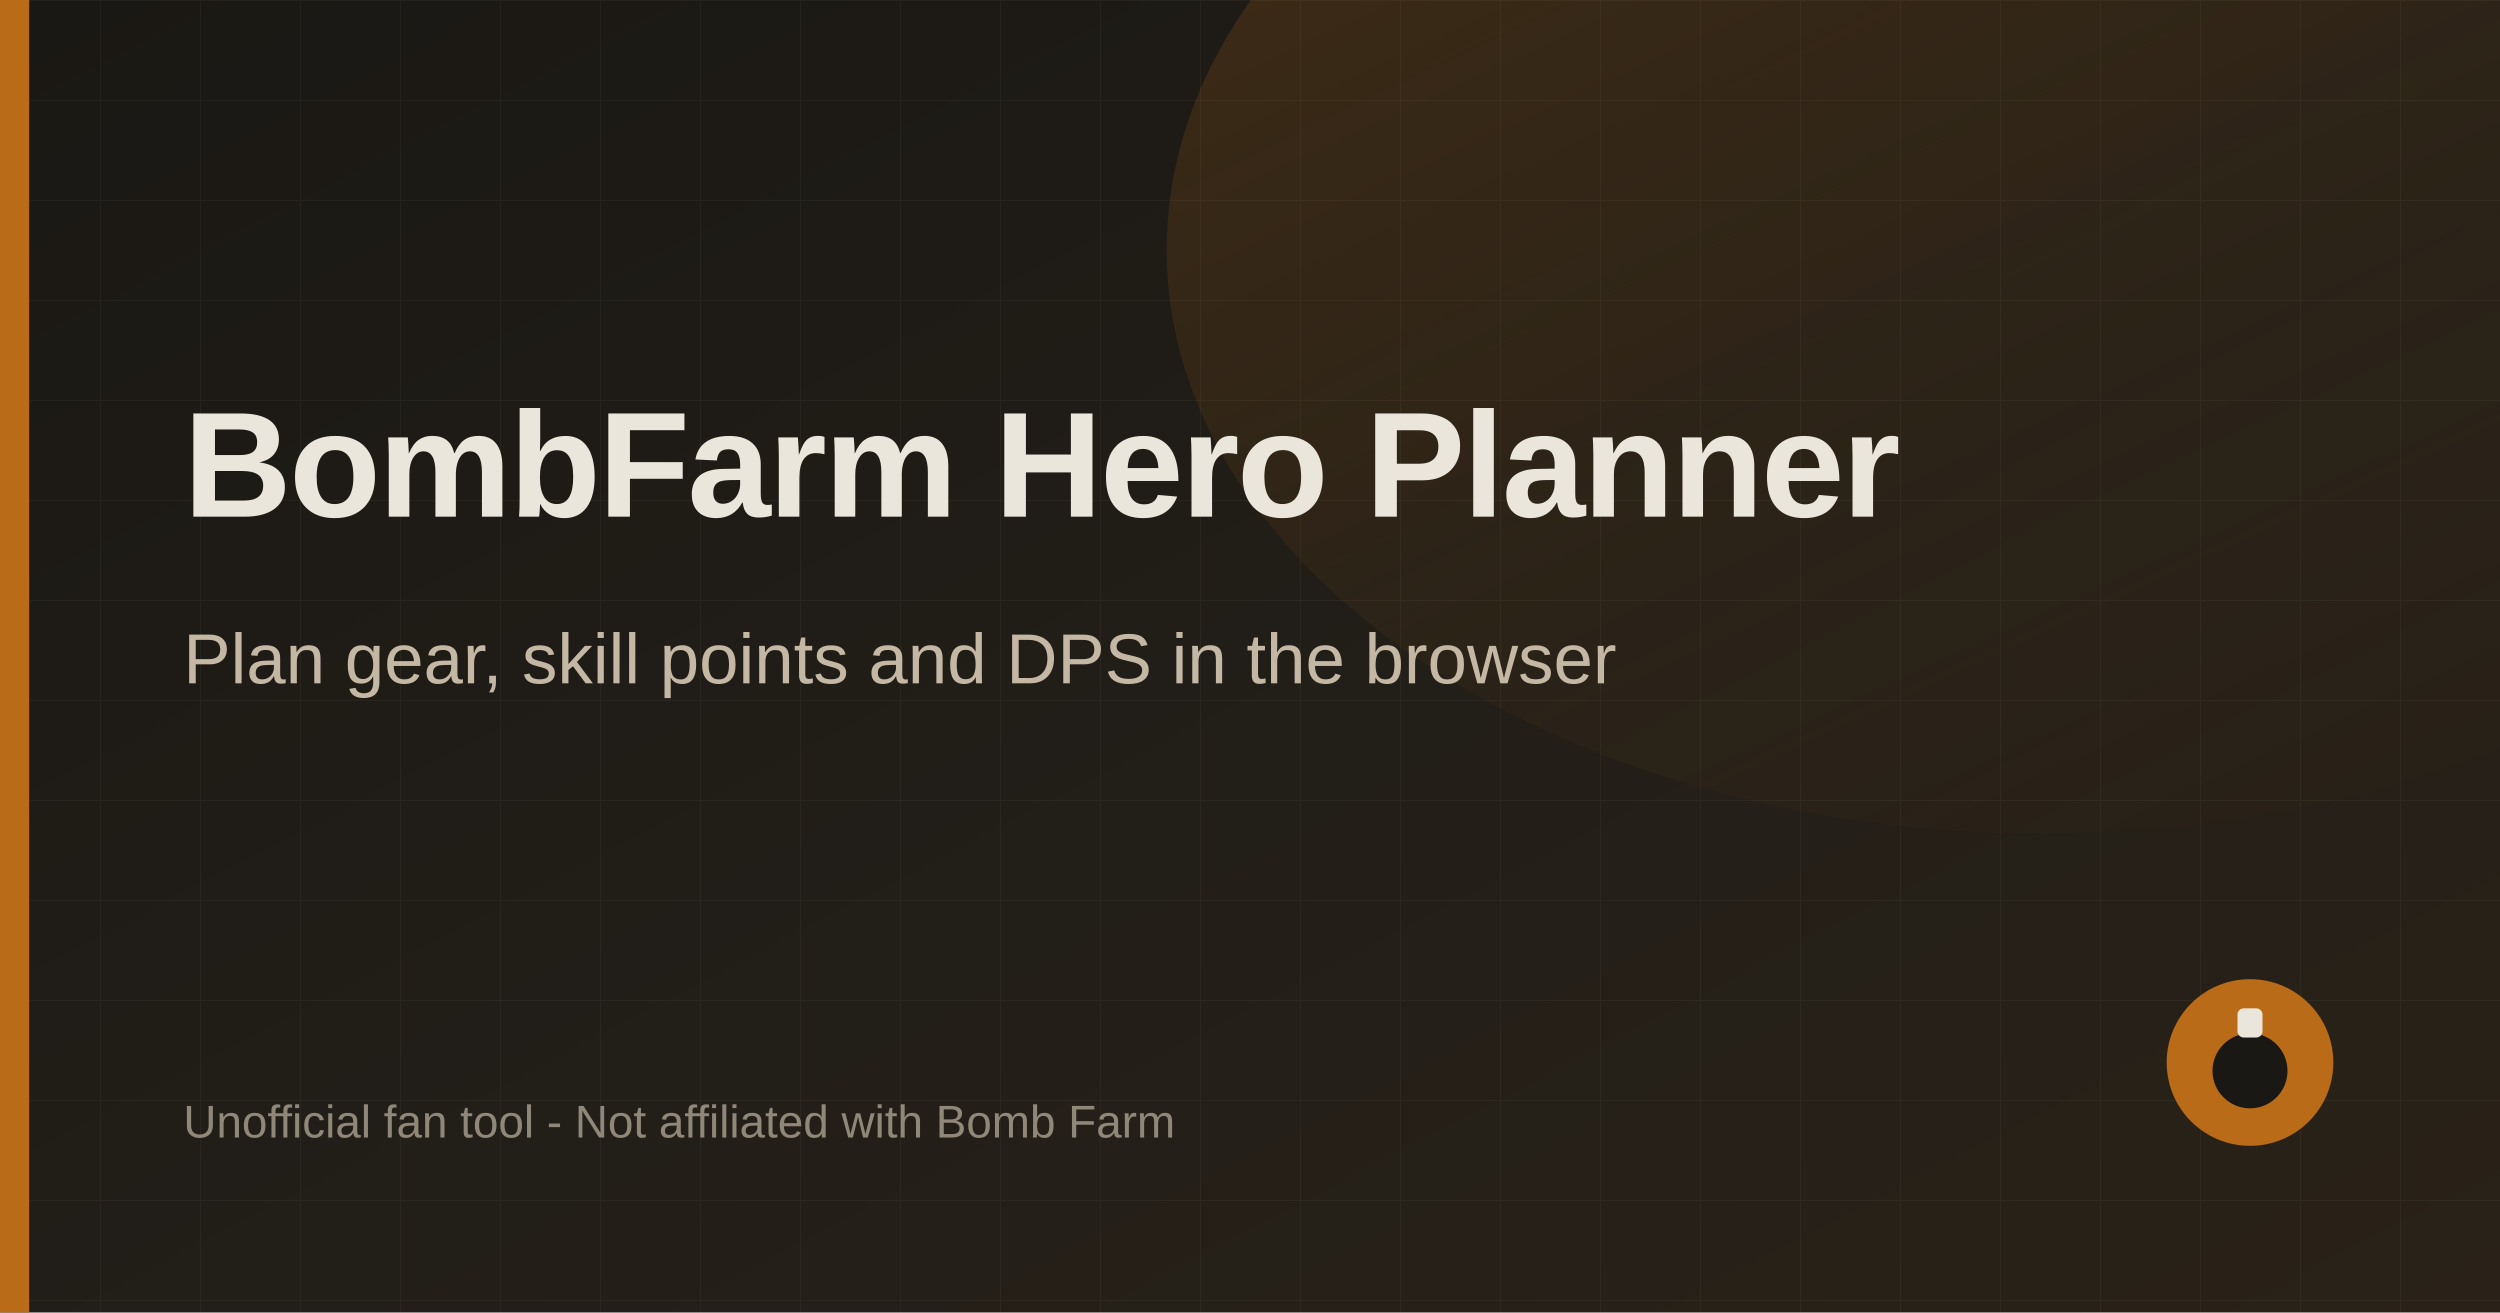
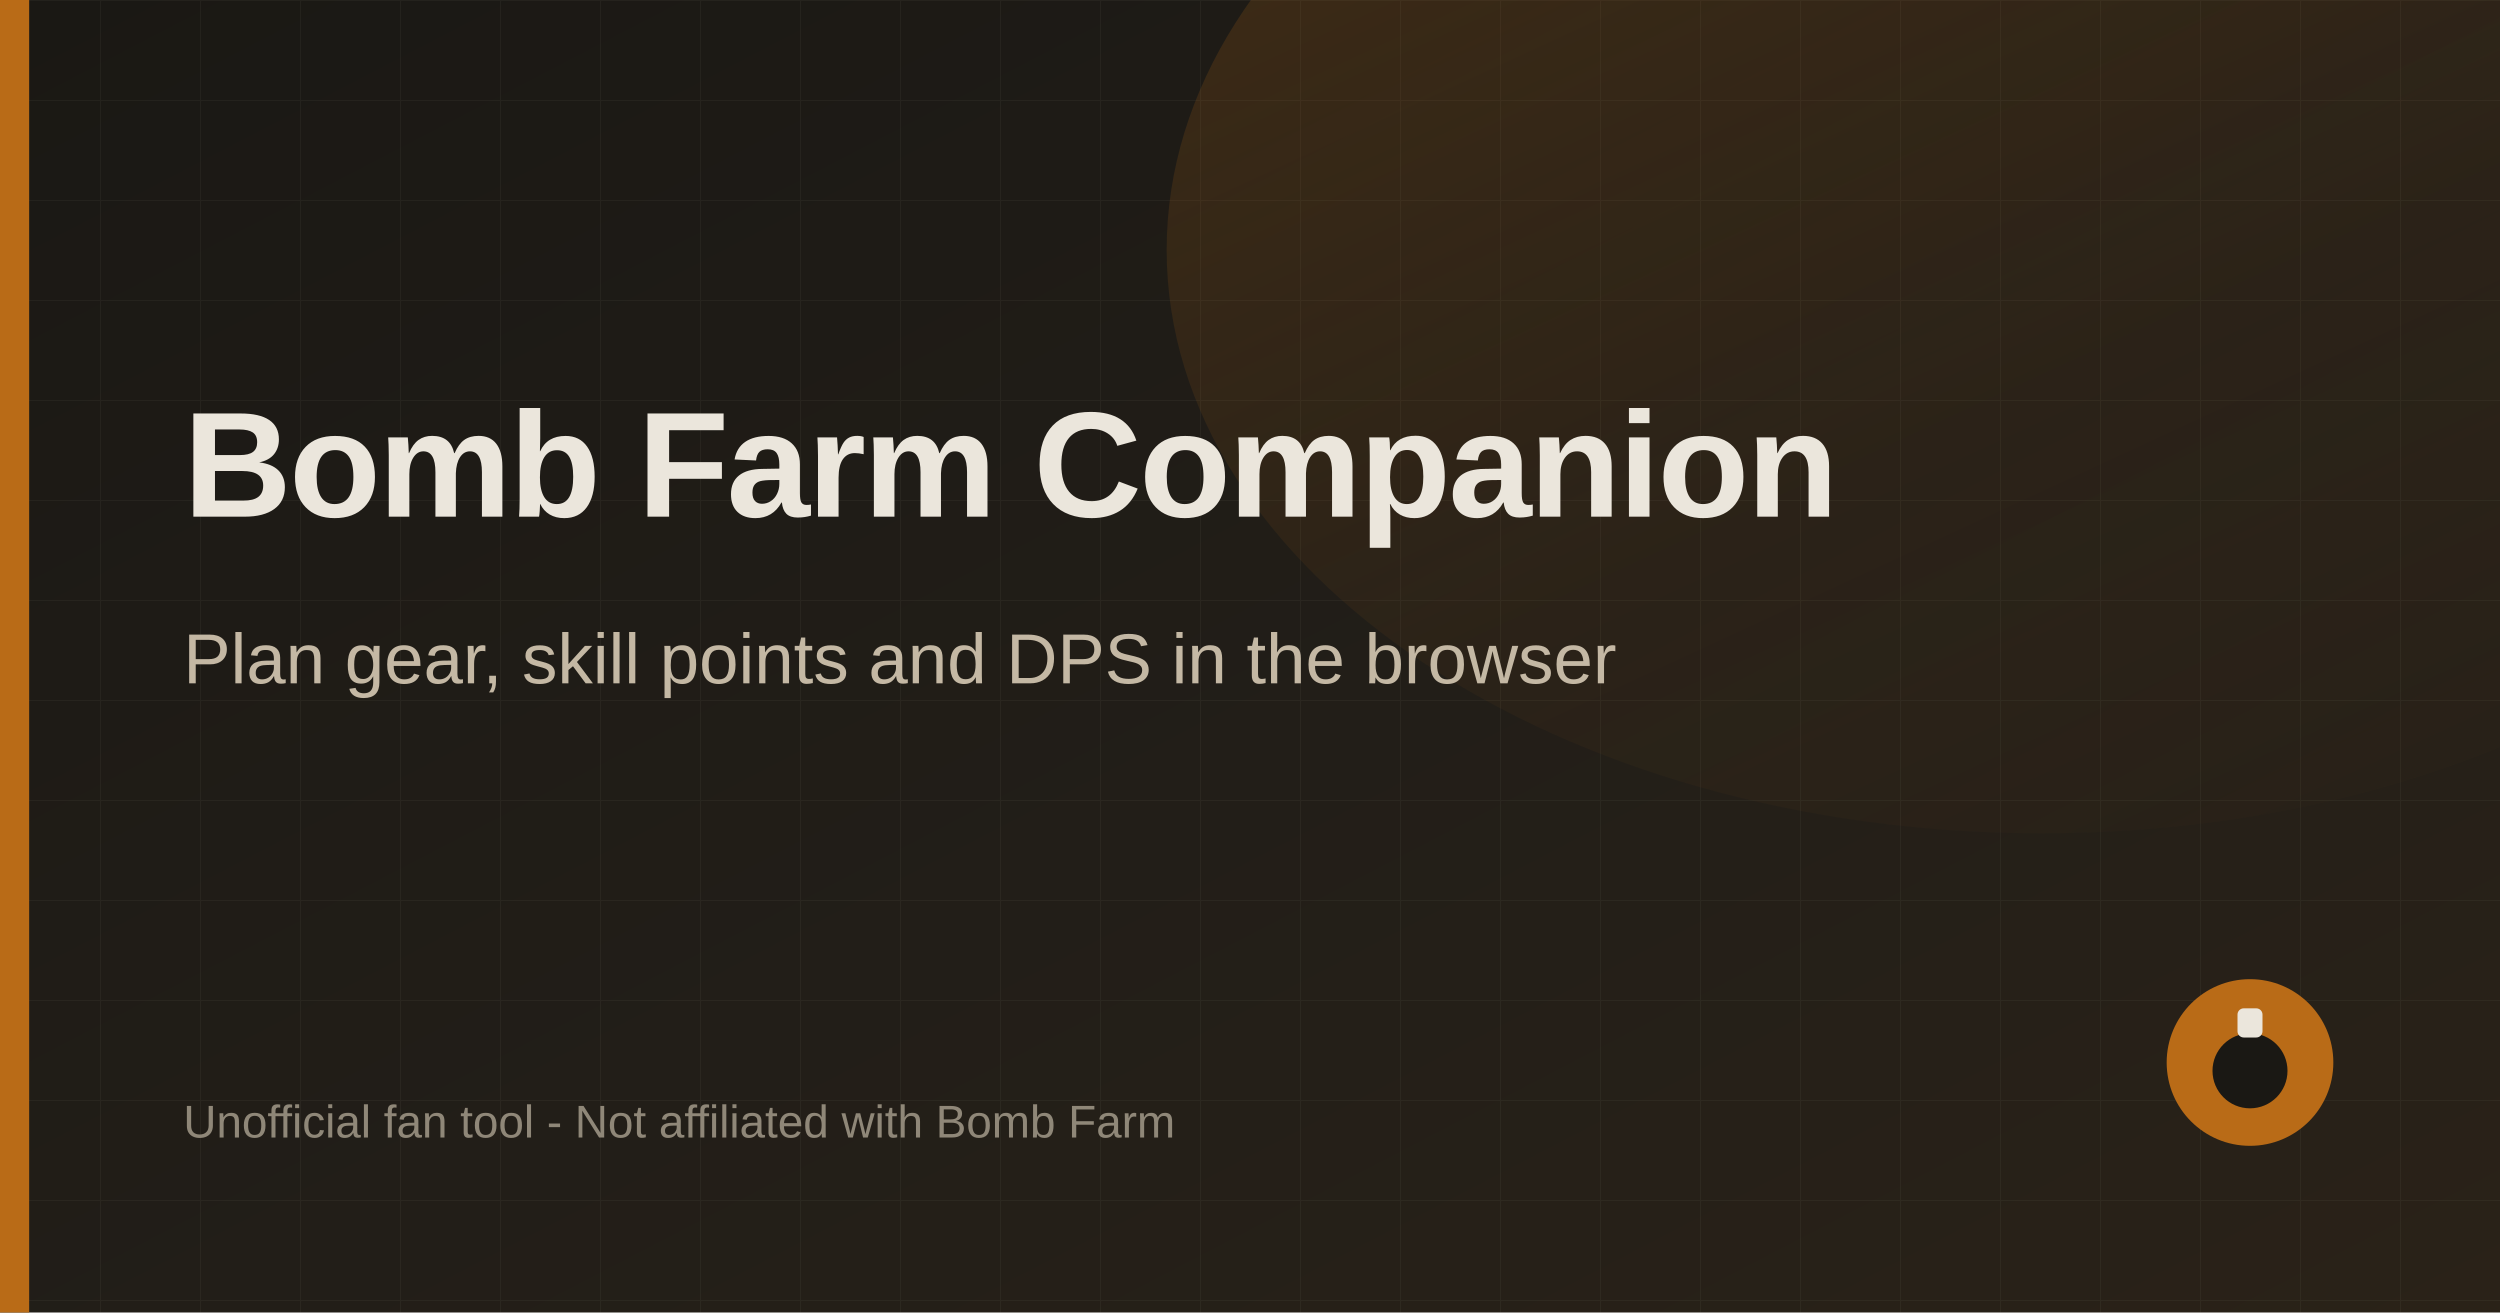
- <svg xmlns="http://www.w3.org/2000/svg" width="1200" height="630" viewBox="0 0 1200 630" role="img" aria-label="BombFarm Hero Planner">
+ <svg xmlns="http://www.w3.org/2000/svg" width="1200" height="630" viewBox="0 0 1200 630" role="img" aria-label="Bomb Farm Companion">
  <defs>
    <linearGradient id="bg" x1="0" y1="0" x2="1" y2="1">
      <stop offset="0%" stop-color="#1a1814" />
      <stop offset="55%" stop-color="#221e18" />
      <stop offset="100%" stop-color="#2a2218" />
    </linearGradient>
    <linearGradient id="glow" x1="0.2" y1="0" x2="0.9" y2="1">
      <stop offset="0%" stop-color="#b96b17" stop-opacity="0.22" />
      <stop offset="55%" stop-color="#b96b17" stop-opacity="0.06" />
      <stop offset="100%" stop-color="#b96b17" stop-opacity="0" />
    </linearGradient>
    <pattern id="grid" width="48" height="48" patternUnits="userSpaceOnUse">
      <path d="M48 0H0V48" fill="none" stroke="#ebe6dc" stroke-opacity="0.045" stroke-width="1" />
    </pattern>
  </defs>
  <rect width="1200" height="630" fill="url(#bg)" />
  <rect width="1200" height="630" fill="url(#grid)" />
  <ellipse cx="980" cy="120" rx="420" ry="280" fill="url(#glow)" />
  <rect x="0" y="0" width="14" height="630" fill="#b96b17" />
  <g font-family="Segoe UI, system-ui, Arial, sans-serif">
-     <text x="88" y="248" fill="#ebe6dc" font-size="72" font-weight="700" letter-spacing="-1.2">BombFarm Hero Planner</text>
+     <text x="88" y="248" fill="#ebe6dc" font-size="72" font-weight="700" letter-spacing="-1.2">Bomb Farm Companion</text>
    <text x="88" y="328" fill="#c4b8a4" font-size="34" font-weight="500">Plan gear, skill points and DPS in the browser</text>
    <text x="88" y="546" fill="#8f8778" font-size="22" font-weight="500">Unofficial fan tool - Not affiliated with Bomb Farm</text>
  </g>
  <g transform="translate(1040 470)">
    <circle cx="40" cy="40" r="40" fill="#b96b17" />
    <circle cx="40" cy="44" r="18" fill="#1a1814" />
    <rect x="34" y="14" width="12" height="14" rx="3" fill="#ebe6dc" />
  </g>
</svg>
